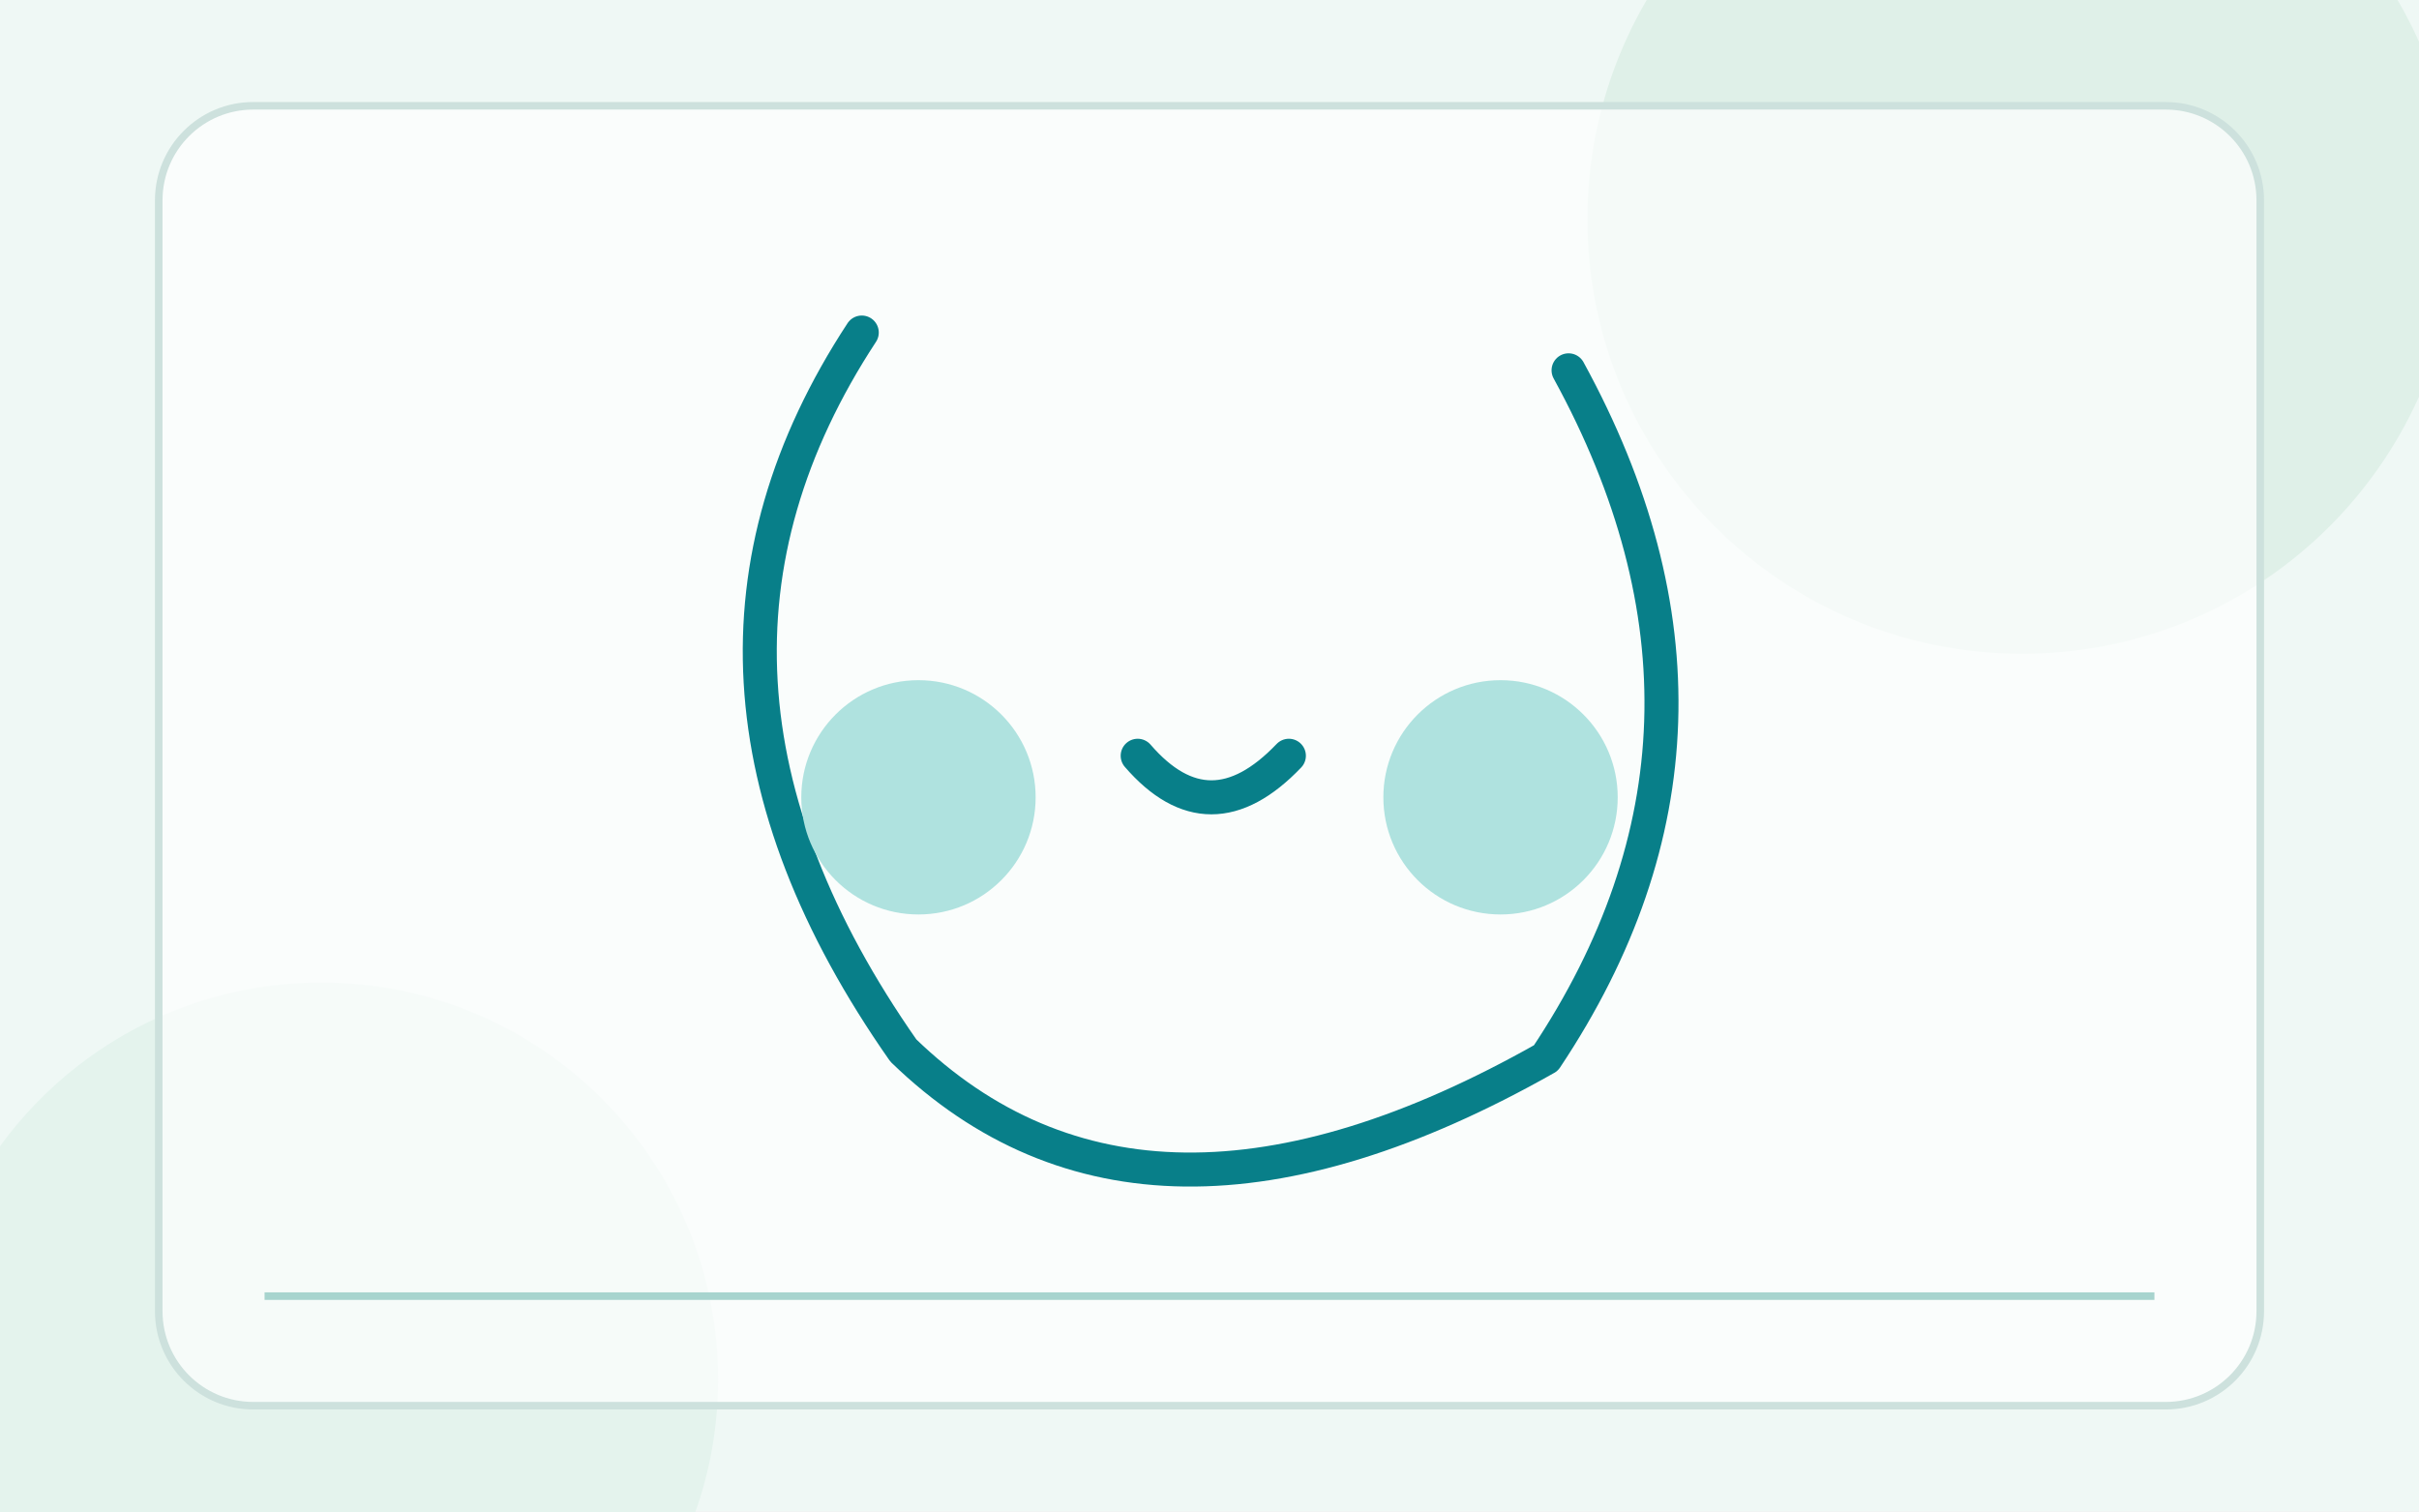
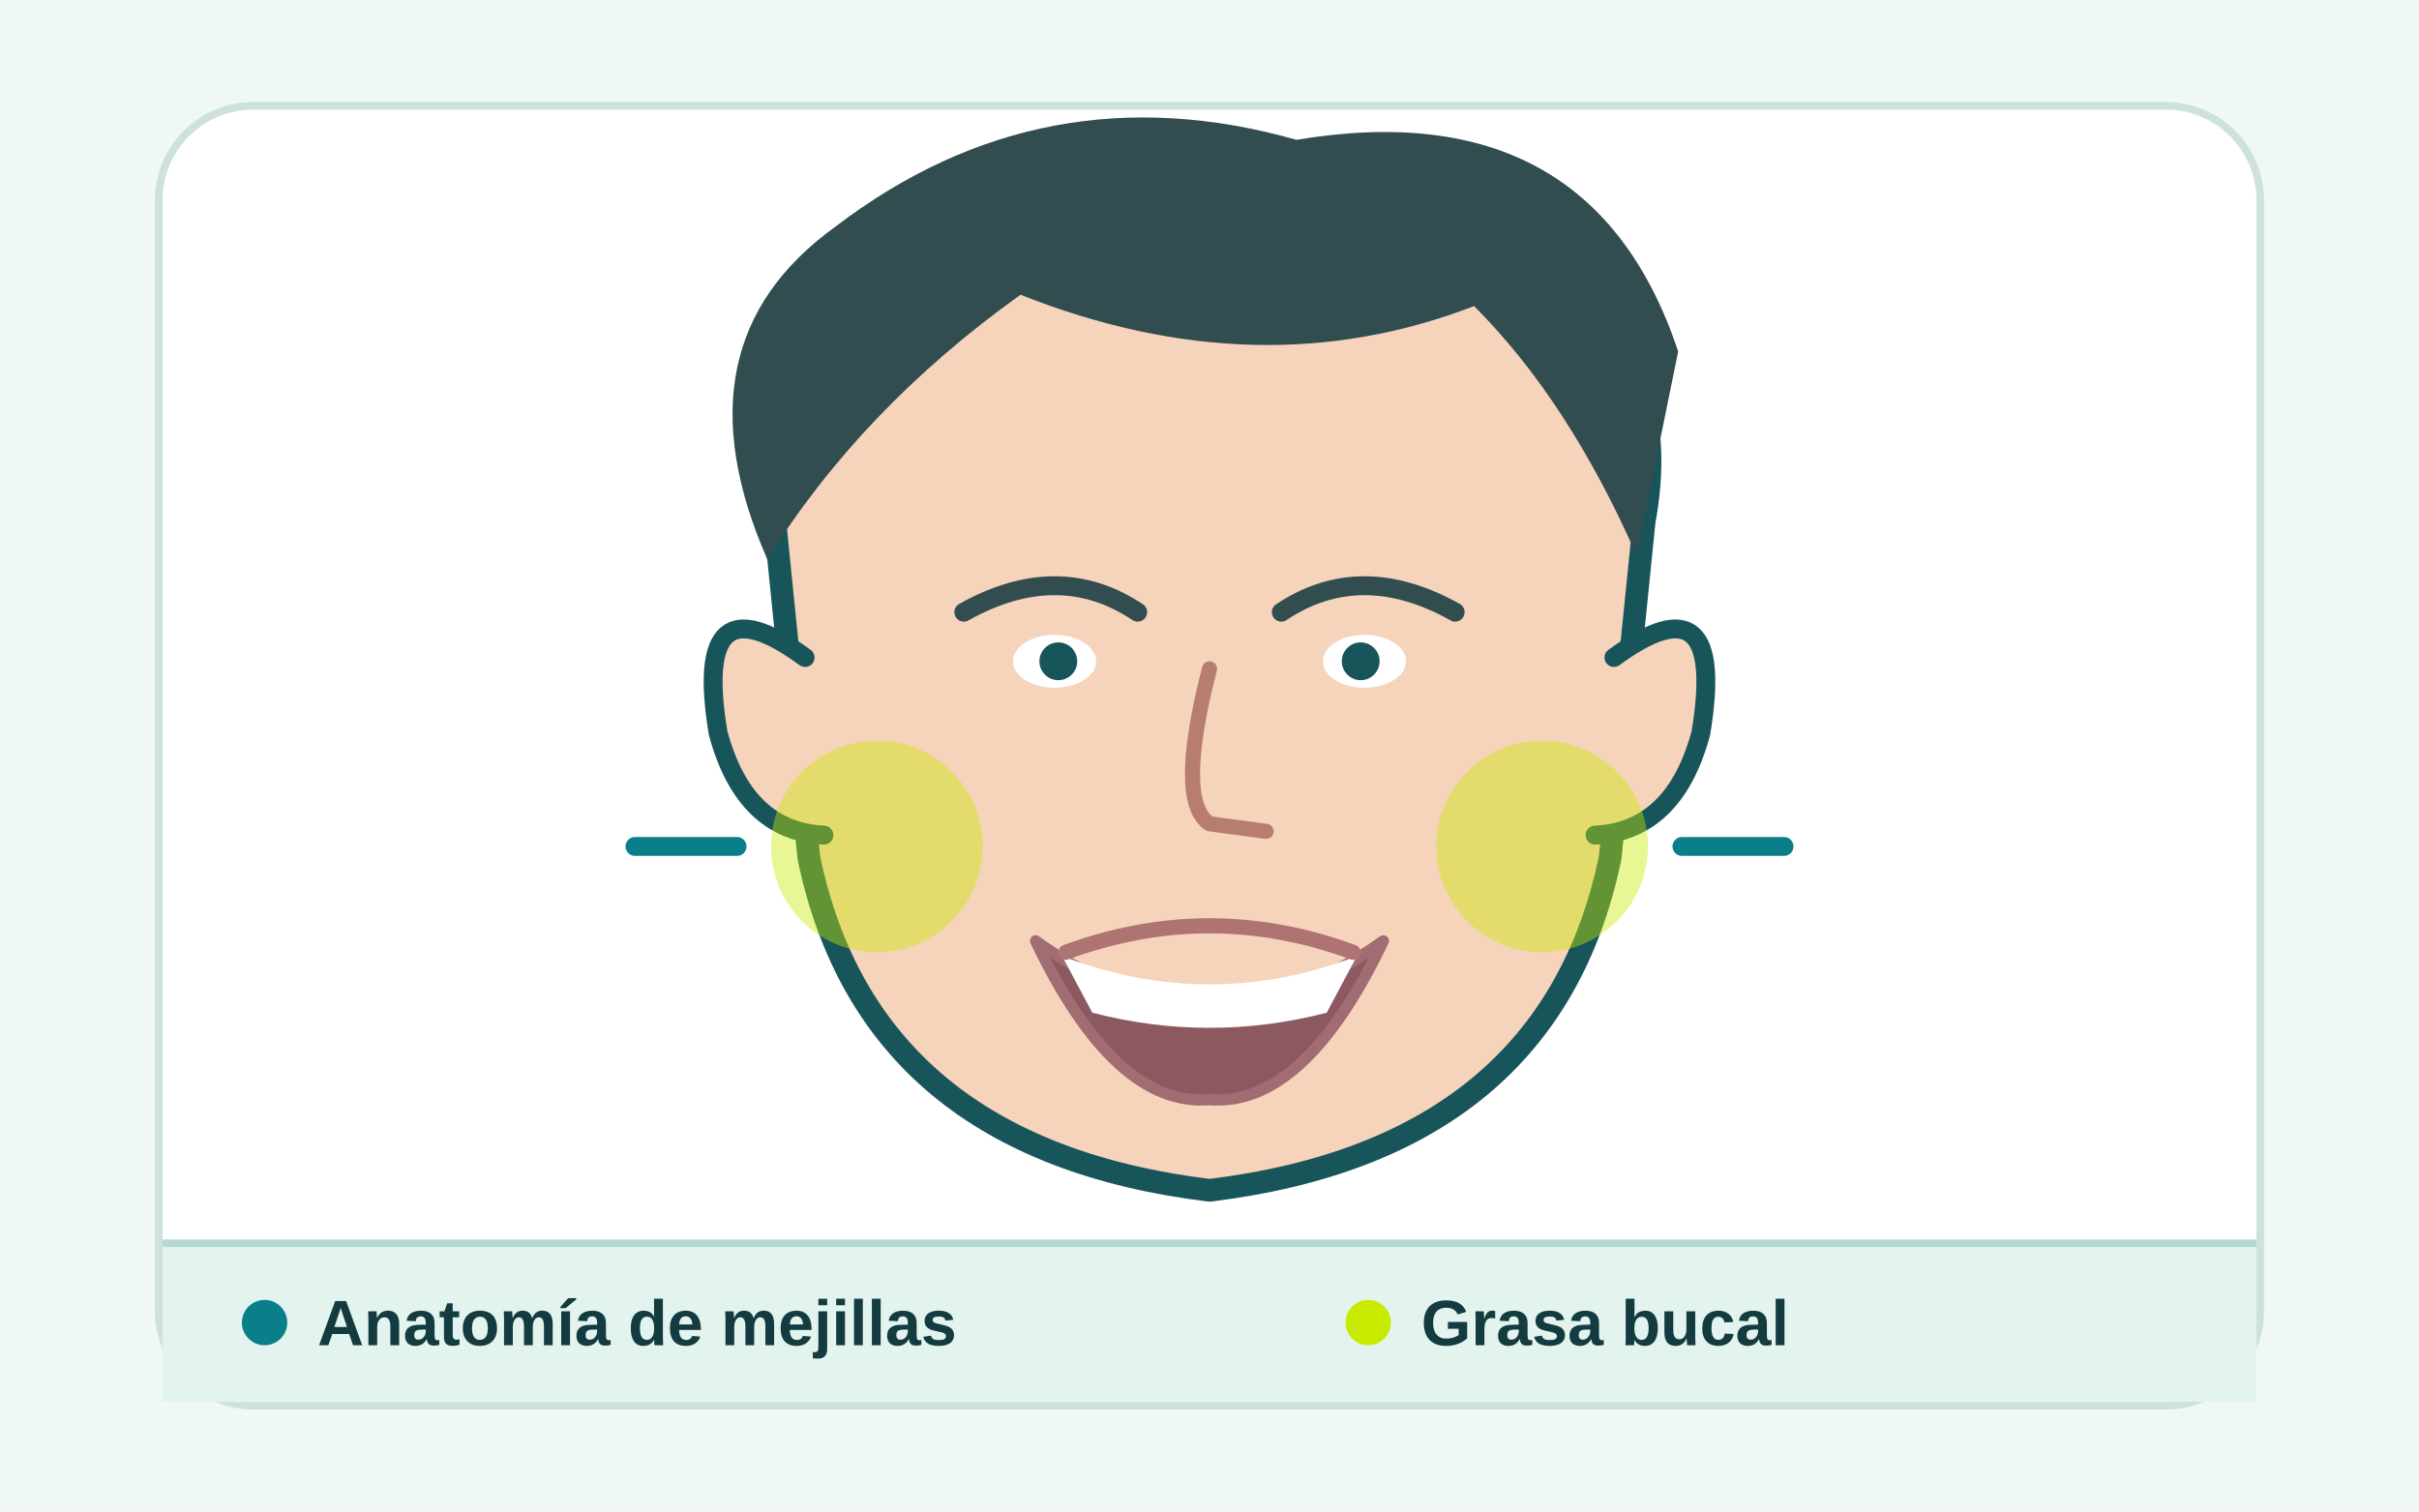
<svg xmlns="http://www.w3.org/2000/svg" viewBox="0 0 640 400" role="img">
  <rect width="640" height="400" fill="#eff8f5" />
-   <circle cx="535" cy="58" r="115" fill="#dff0e8" />
-   <circle cx="85" cy="365" r="105" fill="#e4f3ed" />
-   <rect x="42" y="28" width="556" height="344" rx="25" fill="#ffffff" fill-opacity=".68" stroke="#cde1dd" stroke-width="2" />
-   <path d="M228 88 Q169 178 239 278 Q303 340 409 280 Q467 193 415 98 M301 200 Q320 222 341 200" fill="none" stroke="#087f89" stroke-width="9" stroke-linecap="round" stroke-linejoin="round" />
-   <circle cx="243" cy="211" r="31" fill="#afe2df" />
-   <circle cx="397" cy="211" r="31" fill="#afe2df" />
-   <path d="M70 343 H570" stroke="#a7d4ce" stroke-width="2" />
+   <rect x="42" y="28" width="556" height="344" rx="25" fill="#ffffff" stroke="#cde1dd" stroke-width="2" />
+   <g stroke-linecap="round" stroke-linejoin="round">
+     <path d="M205 138 Q190 57 320 54 Q450 57 435 138 L426 227 Q410 304 320 315 Q230 304 214 227 Z" fill="#f6d3bb" stroke="#18555b" stroke-width="6" />
+     <path d="M203 148 Q178 91 221 60 Q276 18 343 37 Q421 24 444 93 L433 147 Q415 106 390 81 Q333 103 270 78 Q228 108 203 148 Z" fill="#314d50" />
+     <path d="M213 174 Q183 152 190 194 Q197 220 218 221 M427 174 Q457 152 450 194 Q443 220 422 221" fill="#f6d3bb" stroke="#18555b" stroke-width="5" />
+     <path d="M255 162 Q280 148 301 162 M339 162 Q360 148 385 162" fill="none" stroke="#314d50" stroke-width="5" />
+     <ellipse cx="279" cy="175" rx="11" ry="7" fill="#ffffff" />
+     <ellipse cx="361" cy="175" rx="11" ry="7" fill="#ffffff" />
+     <circle cx="280" cy="175" r="5" fill="#18555b" />
+     <circle cx="360" cy="175" r="5" fill="#18555b" />
+     <path d="M320 177 Q311 212 320 218 L335 220" fill="none" stroke="#b77e70" stroke-width="4" />
+     <path d="M274 249 Q320 282 366 249 Q345 293 320 291 Q295 293 274 249 Z" fill="#8d5961" stroke="#a26d72" stroke-width="3" />
+     <path d="M281 253 Q320 268 359 253 L351 268 Q320 276 289 268 Z" fill="#ffffff" />
+     <path d="M282 252 Q320 238 358 252" fill="none" stroke="#ae7373" stroke-width="4" />
+   </g>
+   <circle cx="232" cy="224" r="28" fill="#c8e900" fill-opacity=".42" />
+   <circle cx="408" cy="224" r="28" fill="#c8e900" fill-opacity=".42" />
+   <path d="M168 224 H195 M472 224 H445" fill="none" stroke="#087f89" stroke-width="5" stroke-linecap="round" stroke-linejoin="round" />
+   <rect x="43" y="329" width="554" height="42" rx="0" fill="#e3f4ef" />
+   <path d="M43 329 H597" stroke="#b6d8d3" stroke-width="2" />
+   <circle cx="70" cy="350" r="6" fill="#087f89" />
+   <text x="84" y="356" font-family="Arial, sans-serif" font-size="17" font-weight="700" fill="#133b40">Anatomía de mejillas</text>
+   <circle cx="362" cy="350" r="6" fill="#c8e900" />
+   <text x="376" y="356" font-family="Arial, sans-serif" font-size="17" font-weight="700" fill="#133b40">Grasa bucal</text>
</svg>
